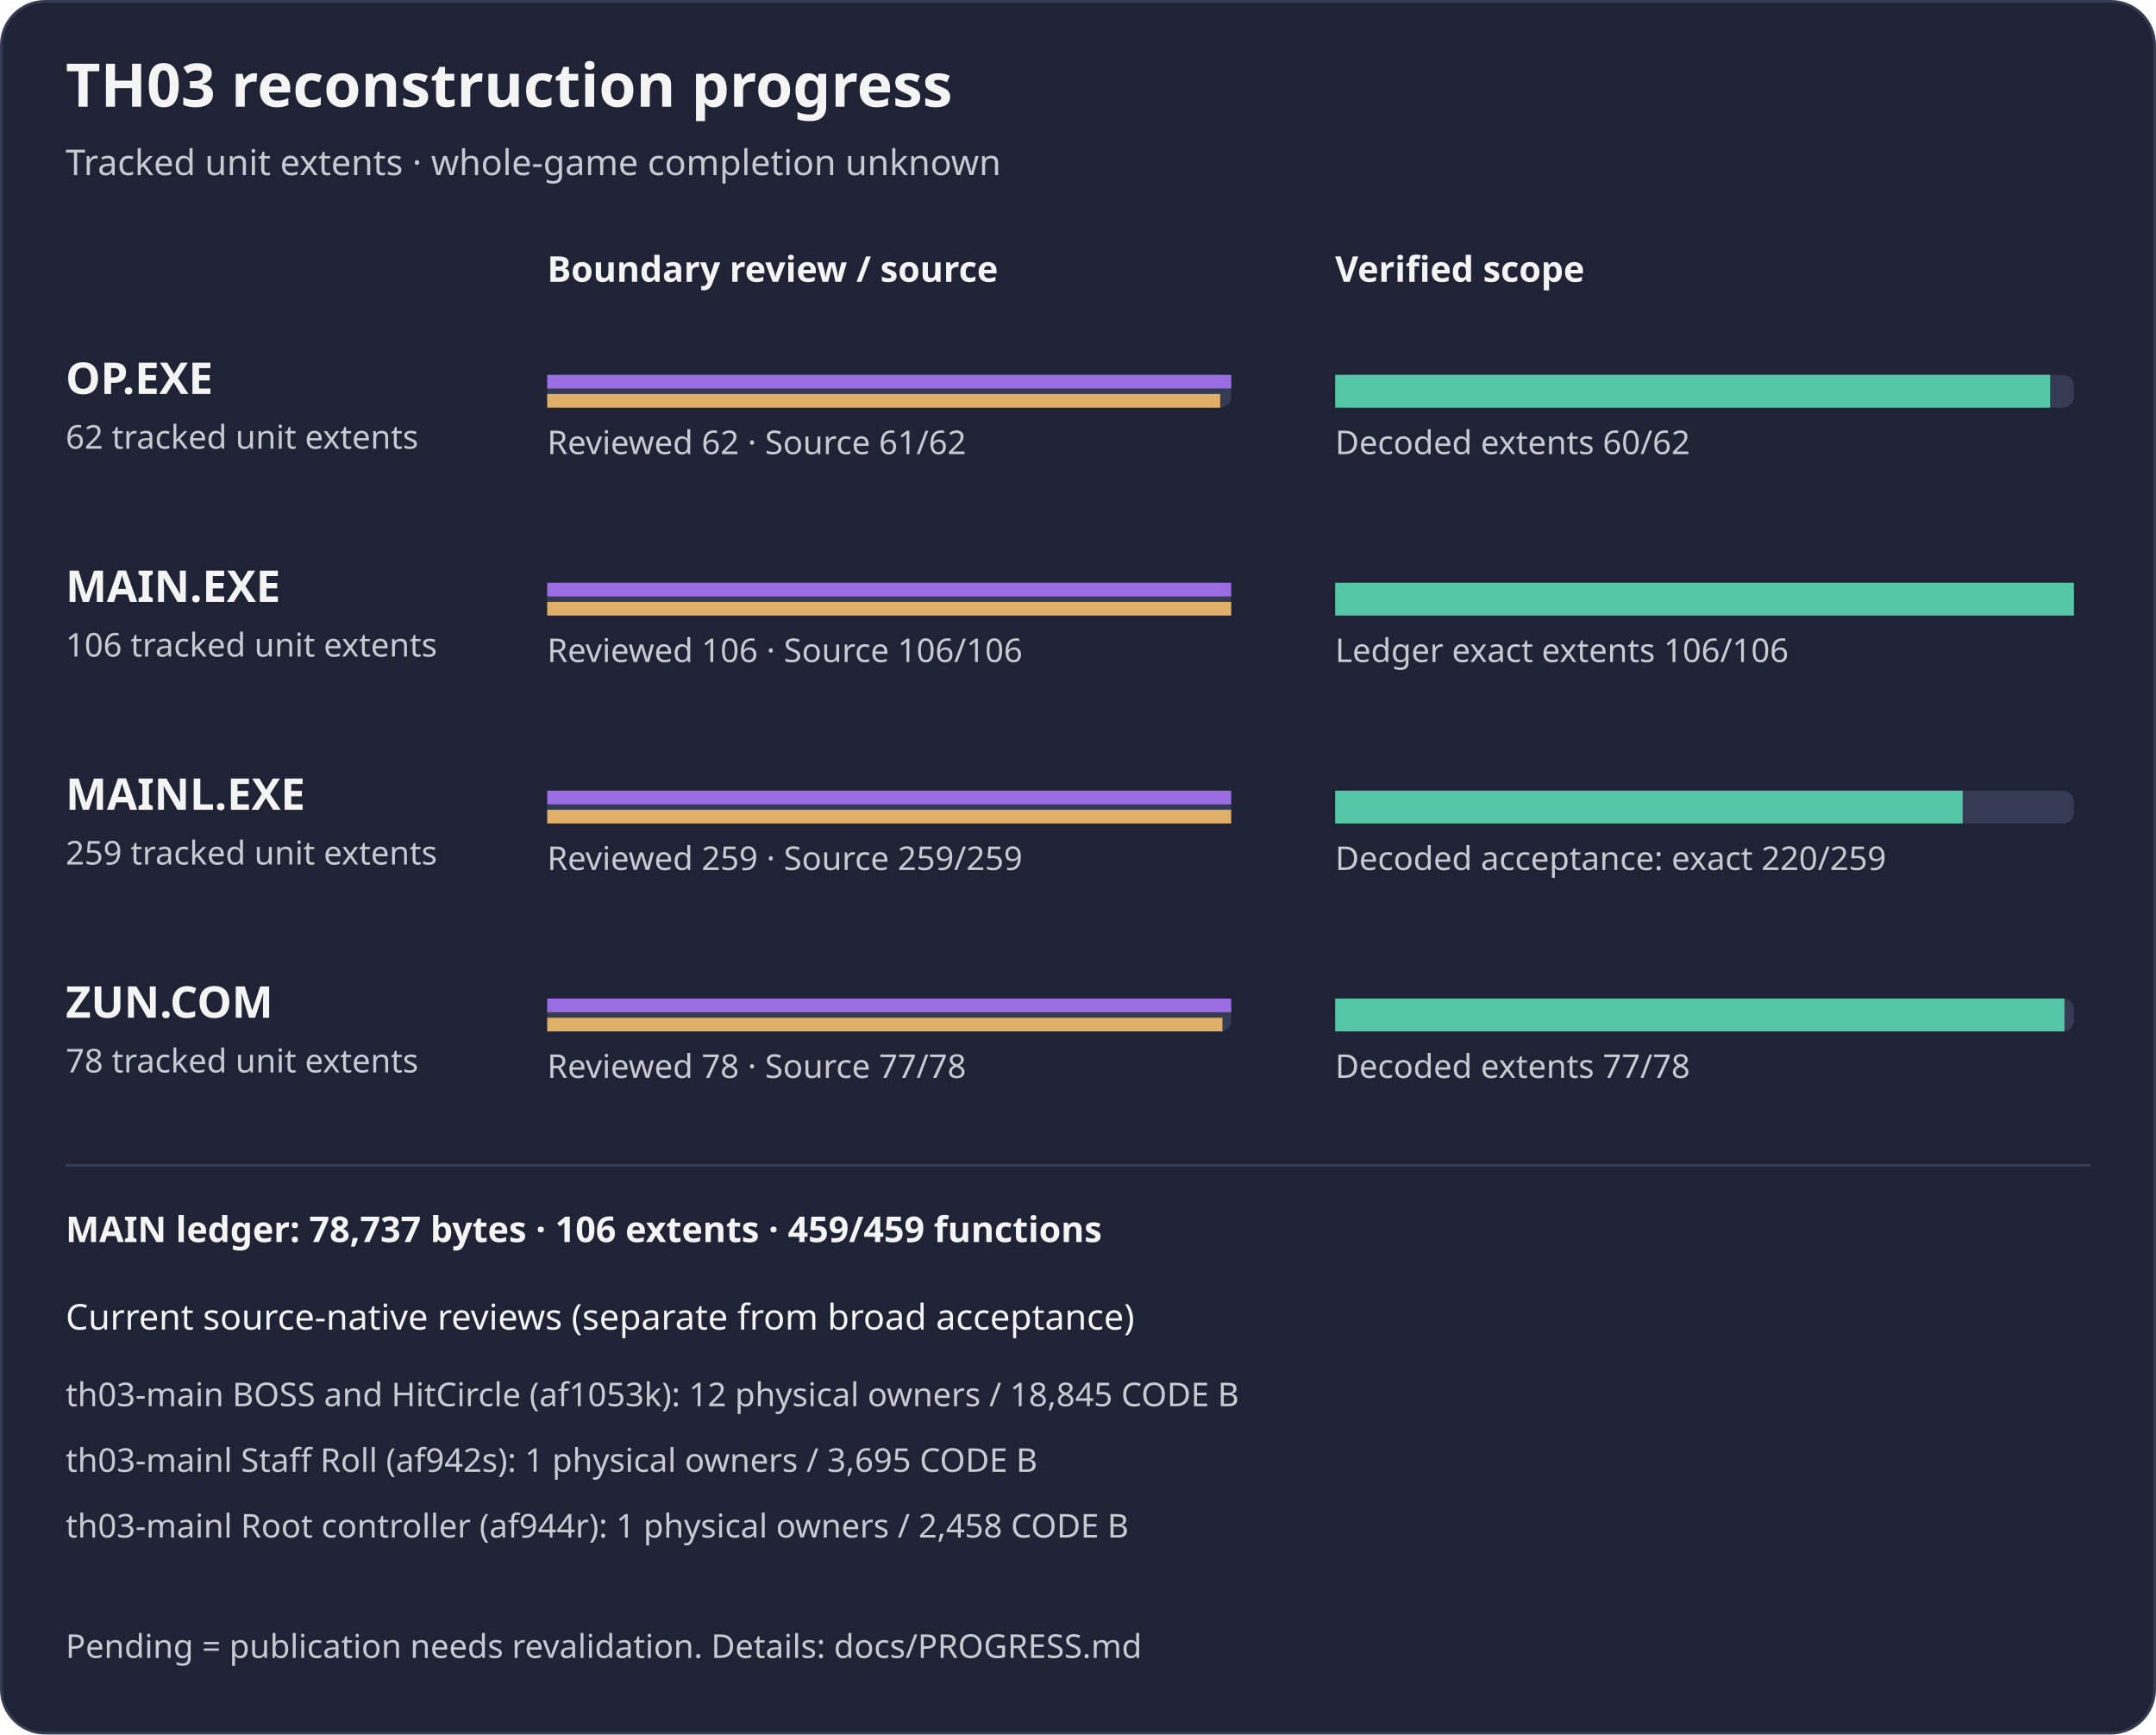
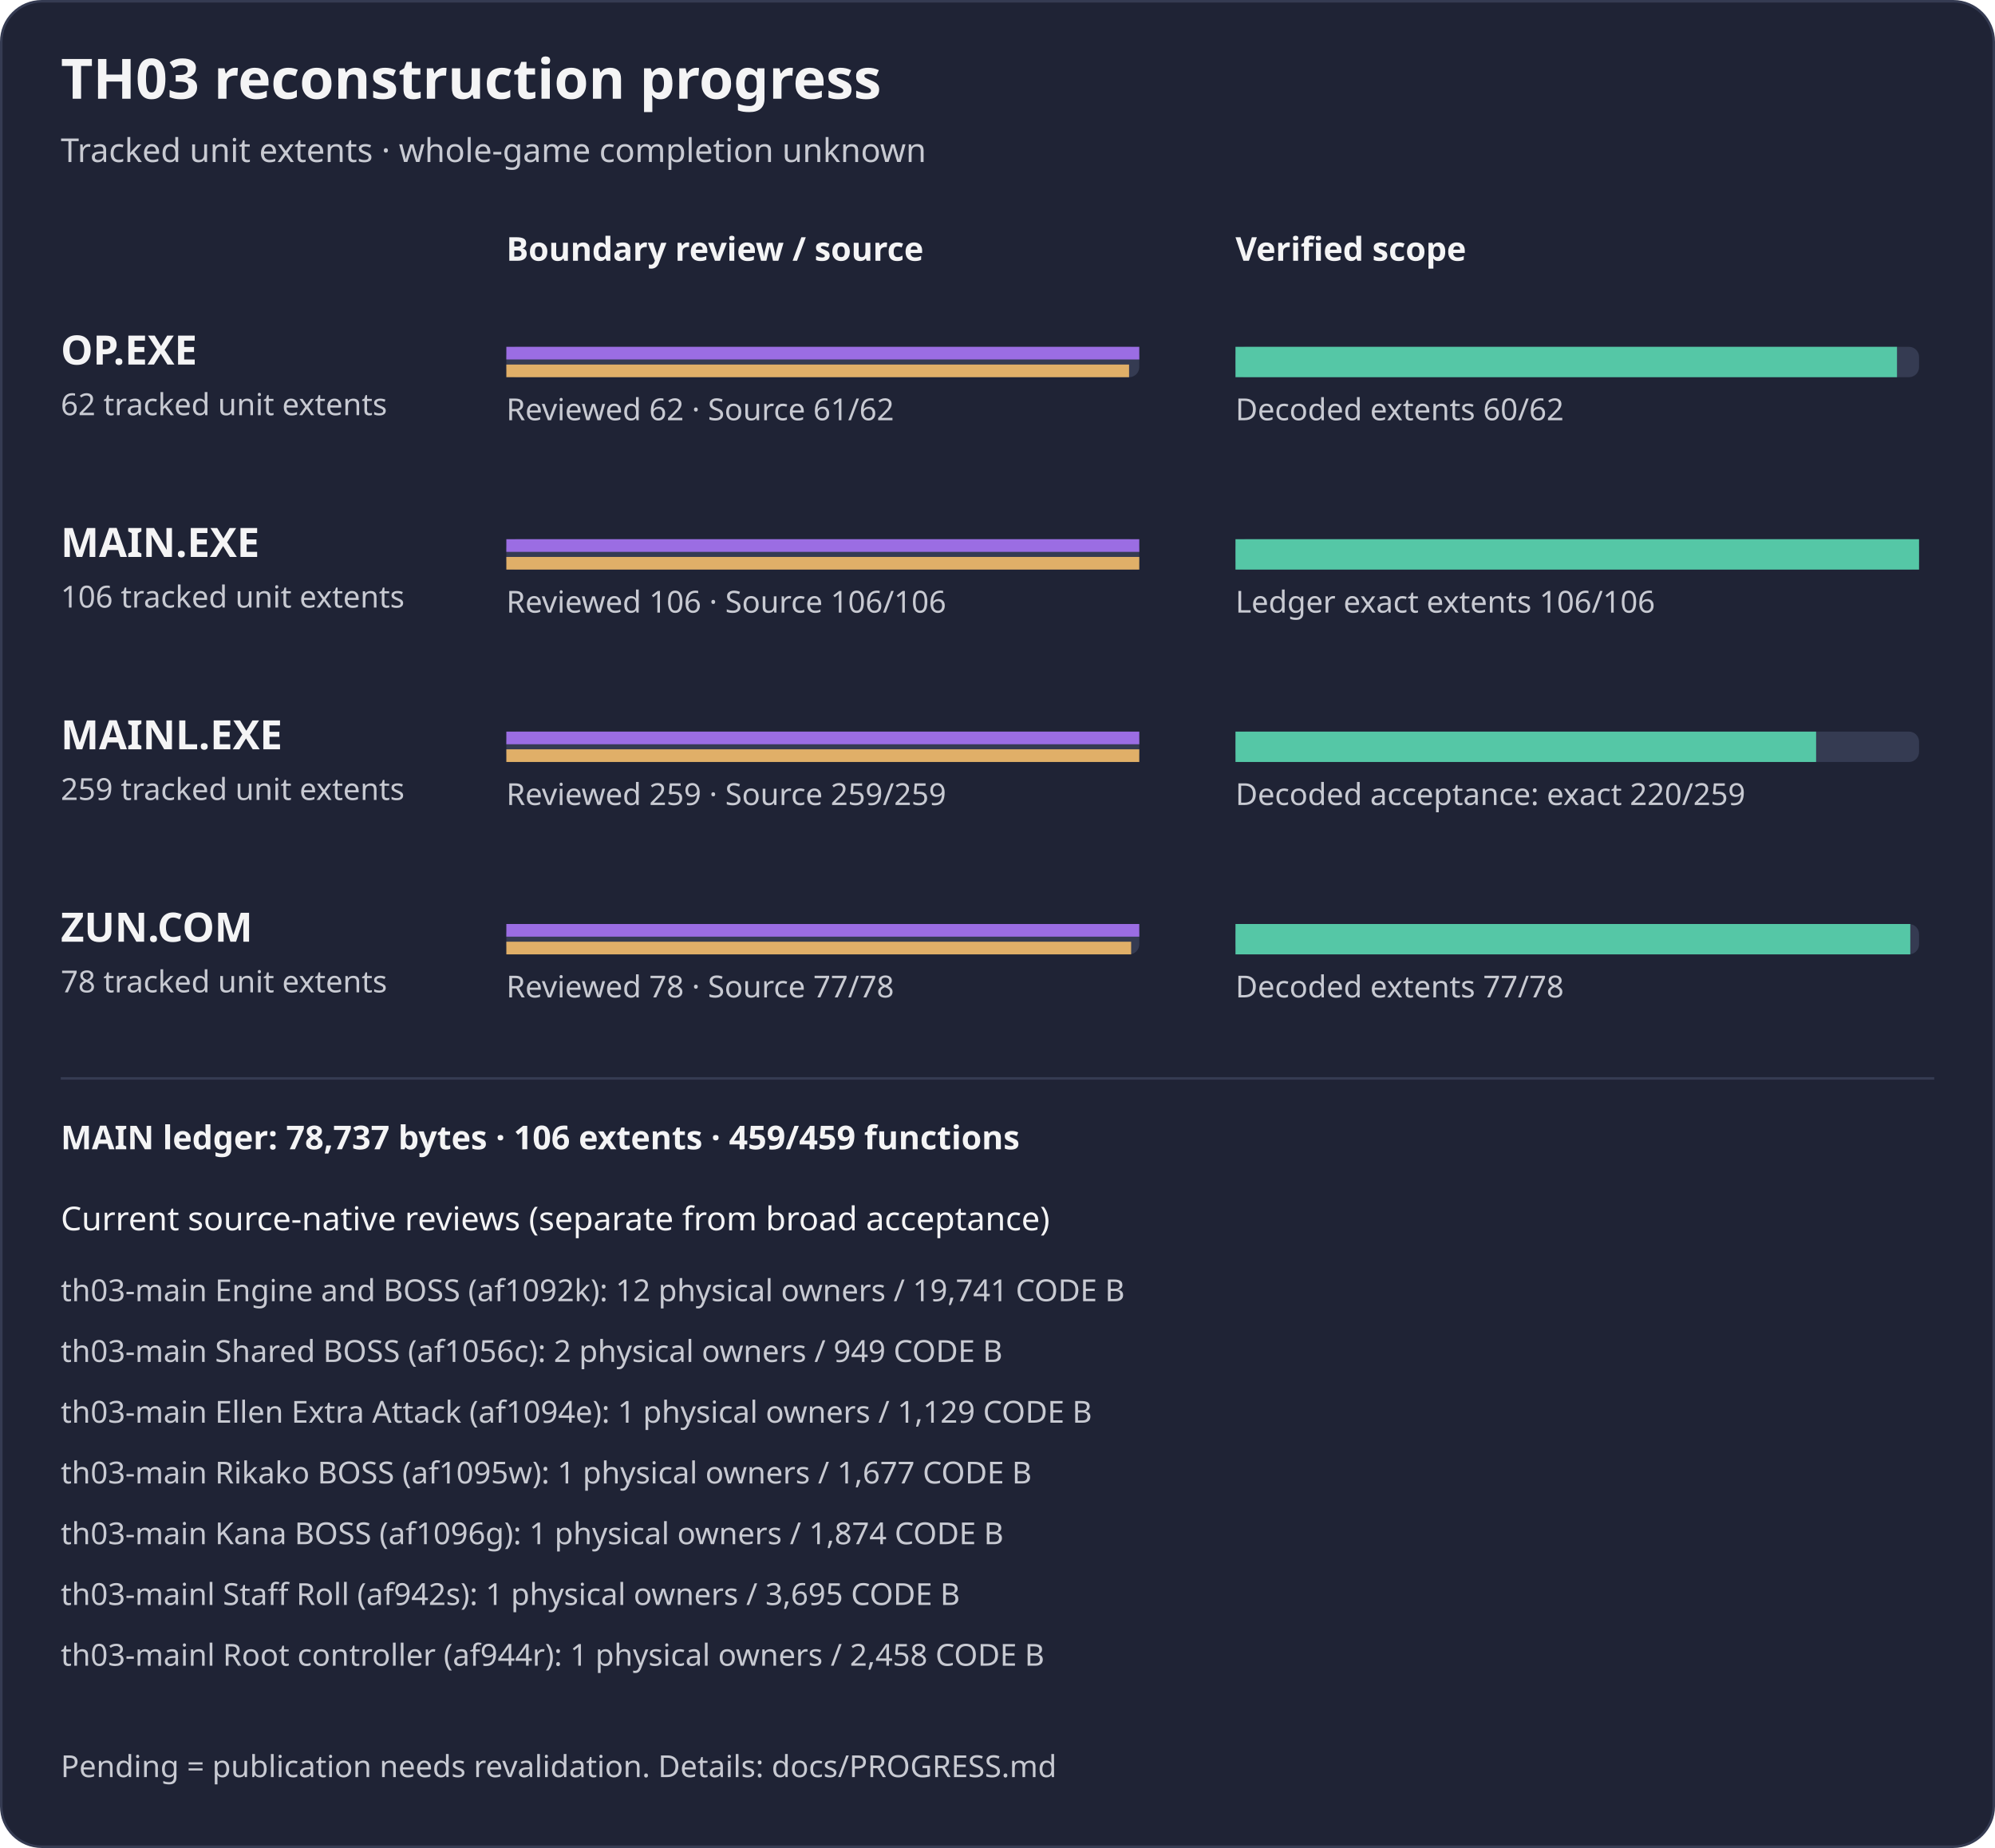
- <svg xmlns="http://www.w3.org/2000/svg" width="788" height="634" viewBox="0 0 788 634" role="img" aria-label="TH03 reviewed subset reconstruction progress">
-   <rect x="0.5" y="0.5" width="787" height="633" rx="16" fill="#1f2335" stroke="#353b52" />
+ <svg xmlns="http://www.w3.org/2000/svg" width="788" height="730" viewBox="0 0 788 730" role="img" aria-label="TH03 reviewed subset reconstruction progress">
+   <rect x="0.5" y="0.5" width="787" height="729" rx="16" fill="#1f2335" stroke="#353b52" />
  <text x="24" y="39" fill="#f4f4f5" font-family="sans-serif" font-size="22" font-weight="600">TH03 reconstruction progress</text>
  <text x="24" y="64" fill="#c8cad2" font-family="sans-serif" font-size="13">Tracked unit extents · whole-game completion unknown</text>
  <text x="200" y="103" fill="#f4f4f5" font-family="sans-serif" font-size="13" font-weight="600">Boundary review / source</text>
  <text x="488" y="103" fill="#f4f4f5" font-family="sans-serif" font-size="13" font-weight="600">Verified scope</text>
  <g aria-label="OP.EXE bars count tracked unit extents, not functions; source-present is not exact">
    <text x="24" y="144" fill="#f4f4f5" font-family="sans-serif" font-size="16" font-weight="600">OP.EXE</text>
    <text x="24" y="164" fill="#c8cad2" font-family="sans-serif" font-size="12">62 tracked unit extents</text>
    <rect x="200" y="137" width="250" height="12" rx="4" fill="#353b52" />
    <rect x="488" y="137" width="270" height="12" rx="4" fill="#353b52" />
    <rect x="200" y="137" width="250.00" height="5" fill="#9b6de3" />
    <rect x="200" y="144" width="245.97" height="5" fill="#e0af68" />
    <rect x="488" y="137" width="261.29" height="12" fill="#55c7a6" />
    <text x="200" y="166" fill="#c8cad2" font-family="sans-serif" font-size="12">Reviewed 62 · Source 61/62</text>
    <text x="488" y="166" fill="#c8cad2" font-family="sans-serif" font-size="12">Decoded extents 60/62</text>
  </g>
  <g aria-label="MAIN.EXE bars count tracked unit extents, not functions; source-present is not exact">
    <text x="24" y="220" fill="#f4f4f5" font-family="sans-serif" font-size="16" font-weight="600">MAIN.EXE</text>
    <text x="24" y="240" fill="#c8cad2" font-family="sans-serif" font-size="12">106 tracked unit extents</text>
    <rect x="200" y="213" width="250" height="12" rx="4" fill="#353b52" />
    <rect x="488" y="213" width="270" height="12" rx="4" fill="#353b52" />
    <rect x="200" y="213" width="250.00" height="5" fill="#9b6de3" />
    <rect x="200" y="220" width="250.00" height="5" fill="#e0af68" />
    <rect x="488" y="213" width="270.00" height="12" fill="#55c7a6" />
    <text x="200" y="242" fill="#c8cad2" font-family="sans-serif" font-size="12">Reviewed 106 · Source 106/106</text>
    <text x="488" y="242" fill="#c8cad2" font-family="sans-serif" font-size="12">Ledger exact extents 106/106</text>
  </g>
  <g aria-label="MAINL bars count tracked unit extents, not functions; source-present is not exact">
    <text x="24" y="296" fill="#f4f4f5" font-family="sans-serif" font-size="16" font-weight="600">MAINL.EXE</text>
    <text x="24" y="316" fill="#c8cad2" font-family="sans-serif" font-size="12">259 tracked unit extents</text>
    <rect x="200" y="289" width="250" height="12" rx="4" fill="#353b52" />
    <rect x="488" y="289" width="270" height="12" rx="4" fill="#353b52" />
    <rect x="200" y="289" width="250.00" height="5" fill="#9b6de3" />
    <rect x="200" y="296" width="250.00" height="5" fill="#e0af68" />
    <rect x="488" y="289" width="229.34" height="12" fill="#55c7a6" />
    <text x="200" y="318" fill="#c8cad2" font-family="sans-serif" font-size="12">Reviewed 259 · Source 259/259</text>
    <text x="488" y="318" fill="#c8cad2" font-family="sans-serif" font-size="12">Decoded acceptance: exact 220/259</text>
  </g>
  <g aria-label="ZUN.COM bars count tracked unit extents, not functions; source-present is not exact">
    <text x="24" y="372" fill="#f4f4f5" font-family="sans-serif" font-size="16" font-weight="600">ZUN.COM</text>
    <text x="24" y="392" fill="#c8cad2" font-family="sans-serif" font-size="12">78 tracked unit extents</text>
    <rect x="200" y="365" width="250" height="12" rx="4" fill="#353b52" />
    <rect x="488" y="365" width="270" height="12" rx="4" fill="#353b52" />
    <rect x="200" y="365" width="250.00" height="5" fill="#9b6de3" />
    <rect x="200" y="372" width="246.79" height="5" fill="#e0af68" />
    <rect x="488" y="365" width="266.54" height="12" fill="#55c7a6" />
    <text x="200" y="394" fill="#c8cad2" font-family="sans-serif" font-size="12">Reviewed 78 · Source 77/78</text>
    <text x="488" y="394" fill="#c8cad2" font-family="sans-serif" font-size="12">Decoded extents 77/78</text>
  </g>
  <path d="M24 426 H764" stroke="#353b52" />
  <text x="24" y="454" fill="#f4f4f5" font-family="sans-serif" font-size="13" font-weight="600">MAIN ledger: 78,737 bytes · 106 extents · 459/459 functions</text>
  <text x="24" y="486" fill="#f4f4f5" font-family="sans-serif" font-size="13">Current source-native reviews (separate from broad acceptance)</text>
-   <text x="24" y="514" fill="#c8cad2" font-family="sans-serif" font-size="12">th03-main BOSS and HitCircle (af1053k): 12 physical owners / 18,845 CODE B</text>
-   <text x="24" y="538" fill="#c8cad2" font-family="sans-serif" font-size="12">th03-mainl Staff Roll (af942s): 1 physical owners / 3,695 CODE B</text>
-   <text x="24" y="562" fill="#c8cad2" font-family="sans-serif" font-size="12">th03-mainl Root controller (af944r): 1 physical owners / 2,458 CODE B</text>
-   <text x="24" y="606" fill="#c8cad2" font-family="sans-serif" font-size="12">Pending = publication needs revalidation. Details: docs/PROGRESS.md</text>
+   <text x="24" y="514" fill="#c8cad2" font-family="sans-serif" font-size="12">th03-main Engine and BOSS (af1092k): 12 physical owners / 19,741 CODE B</text>
+   <text x="24" y="538" fill="#c8cad2" font-family="sans-serif" font-size="12">th03-main Shared BOSS (af1056c): 2 physical owners / 949 CODE B</text>
+   <text x="24" y="562" fill="#c8cad2" font-family="sans-serif" font-size="12">th03-main Ellen Extra Attack (af1094e): 1 physical owners / 1,129 CODE B</text>
+   <text x="24" y="586" fill="#c8cad2" font-family="sans-serif" font-size="12">th03-main Rikako BOSS (af1095w): 1 physical owners / 1,677 CODE B</text>
+   <text x="24" y="610" fill="#c8cad2" font-family="sans-serif" font-size="12">th03-main Kana BOSS (af1096g): 1 physical owners / 1,874 CODE B</text>
+   <text x="24" y="634" fill="#c8cad2" font-family="sans-serif" font-size="12">th03-mainl Staff Roll (af942s): 1 physical owners / 3,695 CODE B</text>
+   <text x="24" y="658" fill="#c8cad2" font-family="sans-serif" font-size="12">th03-mainl Root controller (af944r): 1 physical owners / 2,458 CODE B</text>
+   <text x="24" y="702" fill="#c8cad2" font-family="sans-serif" font-size="12">Pending = publication needs revalidation. Details: docs/PROGRESS.md</text>
</svg>
